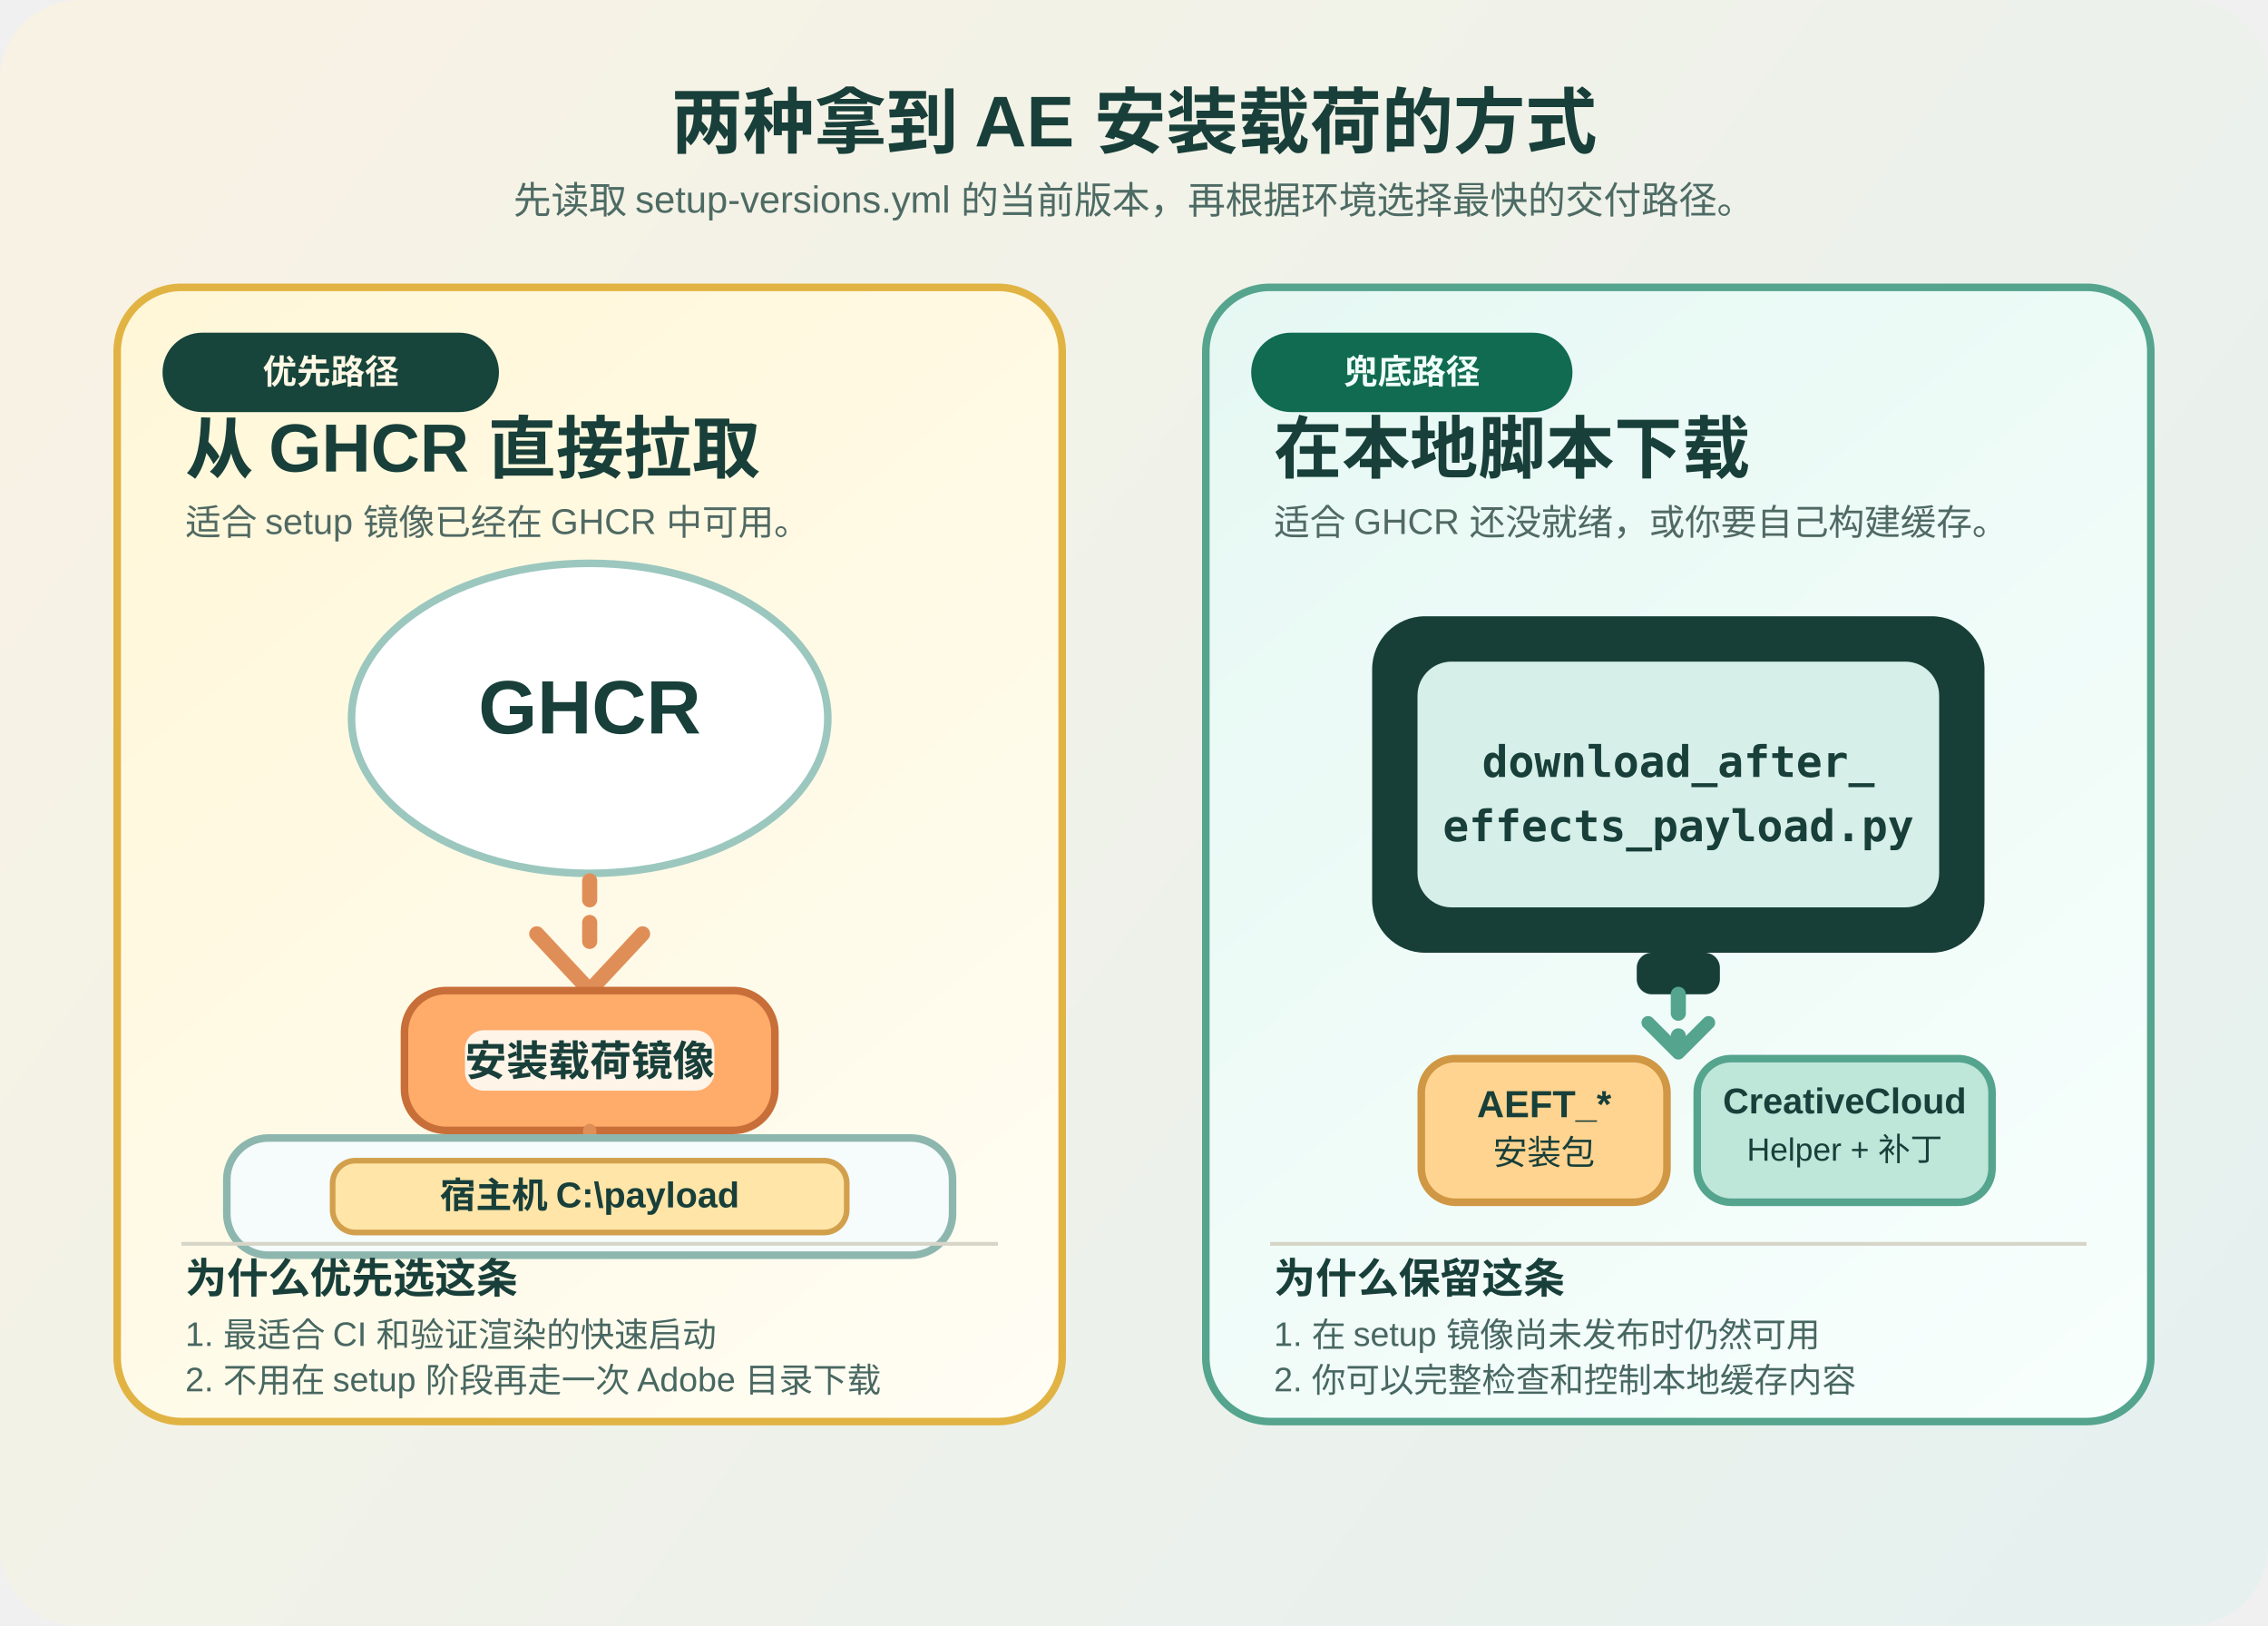
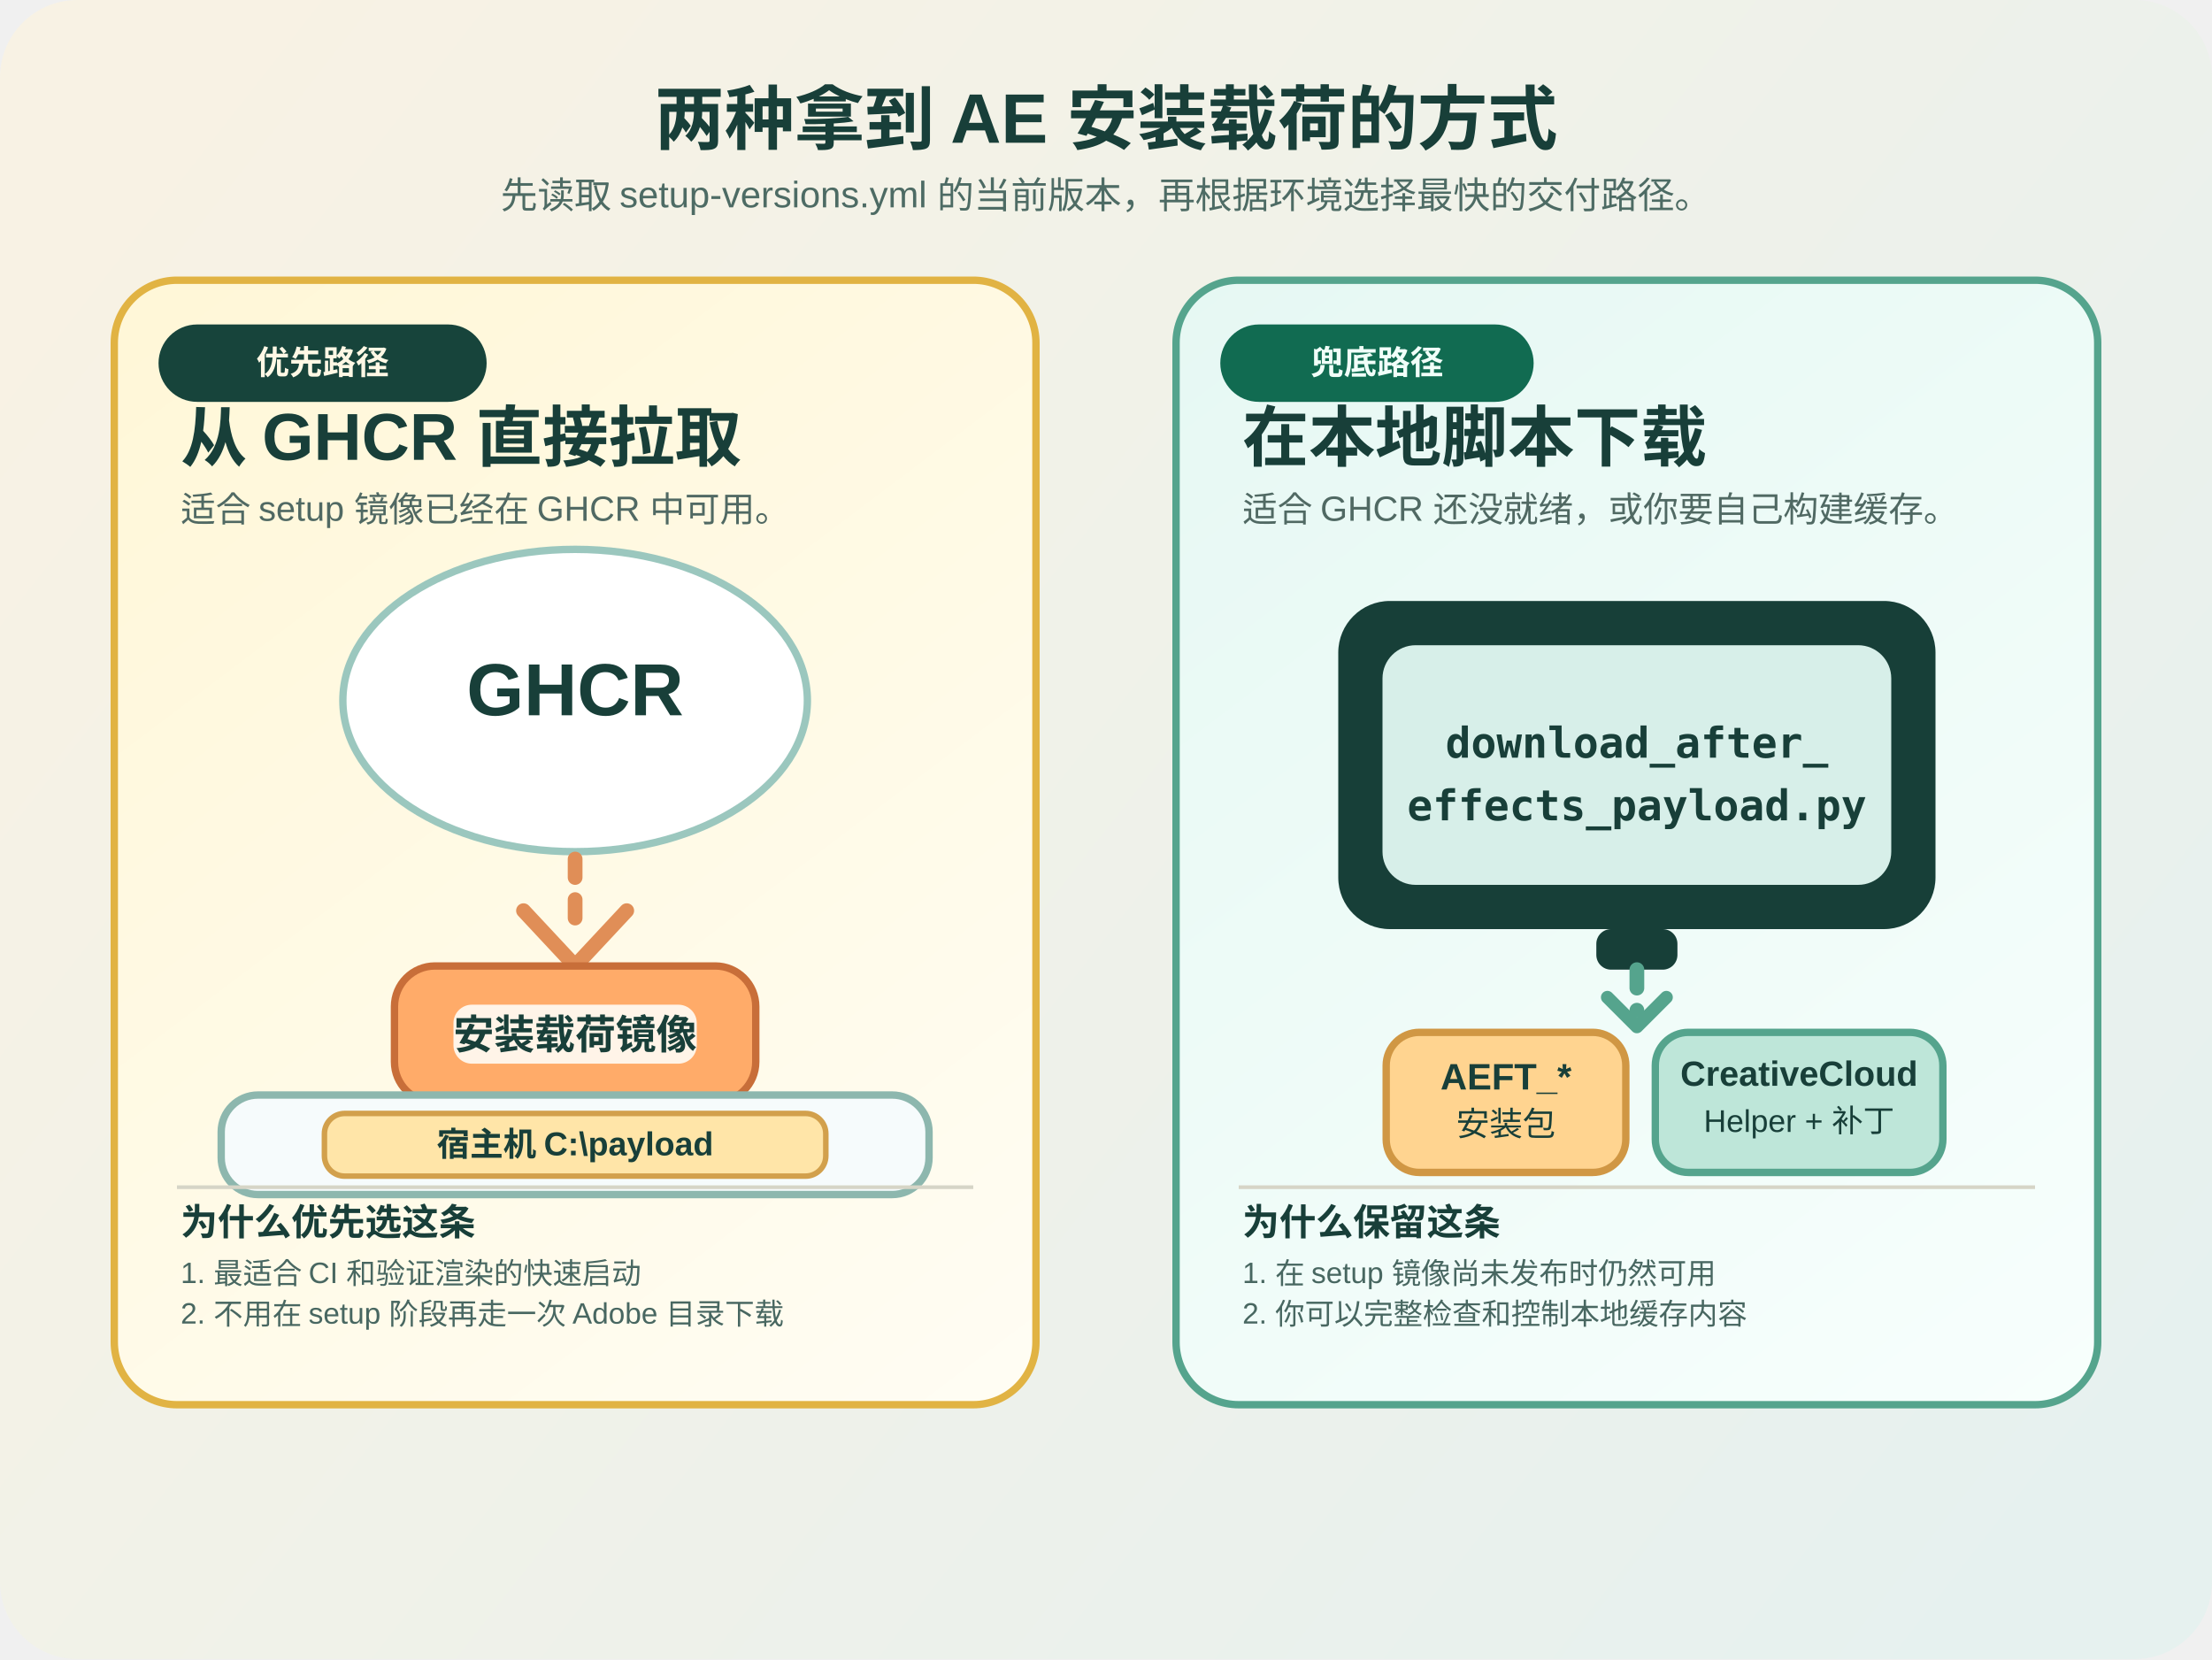
- <svg xmlns="http://www.w3.org/2000/svg" width="1200" height="860" viewBox="0 0 1200 860" fill="none">
+ <svg xmlns="http://www.w3.org/2000/svg" width="1200" height="900" viewBox="0 0 1200 900" fill="none">
  <defs>
-     <linearGradient id="bg" x1="90" y1="50" x2="1110" y2="810" gradientUnits="userSpaceOnUse">
+     <linearGradient id="bg" x1="90" y1="50" x2="1110" y2="850" gradientUnits="userSpaceOnUse">
      <stop stop-color="#F8F2E4" />
      <stop offset="1" stop-color="#E6F1EF" />
    </linearGradient>
-     <linearGradient id="leftCard" x1="70" y1="150" x2="560" y2="760" gradientUnits="userSpaceOnUse">
+     <linearGradient id="leftCard" x1="70" y1="150" x2="560" y2="800" gradientUnits="userSpaceOnUse">
      <stop stop-color="#FFF7D7" />
      <stop offset="1" stop-color="#FFFDF5" />
    </linearGradient>
-     <linearGradient id="rightCard" x1="640" y1="150" x2="1130" y2="760" gradientUnits="userSpaceOnUse">
+     <linearGradient id="rightCard" x1="640" y1="150" x2="1130" y2="800" gradientUnits="userSpaceOnUse">
      <stop stop-color="#E6F8F3" />
      <stop offset="1" stop-color="#F8FFFD" />
    </linearGradient>
  </defs>
-   <rect width="1200" height="860" rx="42" fill="url(#bg)" />
+   <rect width="1200" height="900" rx="42" fill="url(#bg)" />
  <text x="600" y="78" text-anchor="middle" fill="#183F39" font-family="Microsoft YaHei, Segoe UI, Arial, sans-serif" font-size="38" font-weight="700">两种拿到 AE 安装载荷的方式</text>
  <text x="600" y="113" text-anchor="middle" fill="#4D6B64" font-family="Microsoft YaHei, Segoe UI, Arial, sans-serif" font-size="20">先读取 setup-versions.yml 的当前版本，再根据环境选择最快的交付路径。</text>
  <g>
-     <rect x="62" y="152" width="500" height="600" rx="34" fill="url(#leftCard)" stroke="#E1B343" stroke-width="4" />
+     <rect x="62" y="152" width="500" height="610" rx="34" fill="url(#leftCard)" stroke="#E1B343" stroke-width="4" />
    <rect x="86" y="176" width="178" height="42" rx="21" fill="#17443B" />
    <text x="175" y="203" text-anchor="middle" fill="#FFF8E5" font-family="Microsoft YaHei, Segoe UI, Arial, sans-serif" font-size="18" font-weight="700">优先路径</text>
    <text x="98" y="250" fill="#183F39" font-family="Microsoft YaHei, Segoe UI, Arial, sans-serif" font-size="36" font-weight="700">从 GHCR 直接拉取</text>
    <text x="98" y="283" fill="#506963" font-family="Microsoft YaHei, Segoe UI, Arial, sans-serif" font-size="19">适合 setup 镜像已经在 GHCR 中可用。</text>
    <ellipse cx="312" cy="380" rx="126" ry="82" fill="#FFFFFF" stroke="#9BC7BE" stroke-width="4" />
    <circle cx="252" cy="376" r="38" fill="#FFFFFF" />
    <circle cx="308" cy="354" r="52" fill="#FFFFFF" />
    <circle cx="364" cy="378" r="36" fill="#FFFFFF" />
    <text x="312" y="388" text-anchor="middle" fill="#183F39" font-family="Segoe UI, Arial, sans-serif" font-size="40" font-weight="700">GHCR</text>
    <path d="M312 466 V506" stroke="#E08E57" stroke-width="8" stroke-linecap="round" stroke-dasharray="10 12" />
    <path d="M284 494 L312 524 L340 494" stroke="#E08E57" stroke-width="8" stroke-linecap="round" stroke-linejoin="round" fill="none" />
    <rect x="214" y="524" width="196" height="74" rx="22" fill="#FFAB69" stroke="#C86E39" stroke-width="4" />
    <rect x="246" y="545" width="132" height="32" rx="10" fill="#FFF4E8" />
    <text x="312" y="569" text-anchor="middle" fill="#183F39" font-family="Microsoft YaHei, Segoe UI, Arial, sans-serif" font-size="22" font-weight="700">安装载荷镜像</text>
    <path d="M312 598 V614" stroke="#E08E57" stroke-width="7" stroke-linecap="round" stroke-dasharray="8 10" />
    <path d="M294 607 L312 625 L330 607" stroke="#E08E57" stroke-width="7" stroke-linecap="round" stroke-linejoin="round" fill="none" />
-     <rect x="120" y="602" width="384" height="62" rx="22" fill="#F6FBFC" stroke="#8DB7AE" stroke-width="4" />
-     <rect x="176" y="614" width="272" height="38" rx="12" fill="#FFE5A8" stroke="#D2A04C" stroke-width="3" />
-     <text x="312" y="639" text-anchor="middle" fill="#183F39" font-family="Microsoft YaHei, Segoe UI, Arial, sans-serif" font-size="19" font-weight="700">宿主机 C:\payload</text>
-     <path d="M96 658 H528" stroke="#D6D5C7" stroke-width="2" />
-     <text x="98" y="684" fill="#183F39" font-family="Microsoft YaHei, Segoe UI, Arial, sans-serif" font-size="22" font-weight="700">为什么优先选这条</text>
-     <text x="98" y="712" fill="#486761" font-family="Microsoft YaHei, Segoe UI, Arial, sans-serif" font-size="18">1. 最适合 CI 和验证渲染的快速启动</text>
-     <text x="98" y="736" fill="#486761" font-family="Microsoft YaHei, Segoe UI, Arial, sans-serif" font-size="18">2. 不用在 setup 阶段再走一次 Adobe 目录下载</text>
+     <rect x="120" y="594" width="384" height="54" rx="20" fill="#F6FBFC" stroke="#8DB7AE" stroke-width="4" />
+     <rect x="176" y="604" width="272" height="34" rx="11" fill="#FFE5A8" stroke="#D2A04C" stroke-width="3" />
+     <text x="312" y="627" text-anchor="middle" fill="#183F39" font-family="Microsoft YaHei, Segoe UI, Arial, sans-serif" font-size="18" font-weight="700">宿主机 C:\payload</text>
+     <path d="M96 644 H528" stroke="#D6D5C7" stroke-width="2" />
+     <text x="98" y="670" fill="#183F39" font-family="Microsoft YaHei, Segoe UI, Arial, sans-serif" font-size="20" font-weight="700">为什么优先选这条</text>
+     <text x="98" y="696" fill="#486761" font-family="Microsoft YaHei, Segoe UI, Arial, sans-serif" font-size="16">1. 最适合 CI 和验证渲染的快速启动</text>
+     <text x="98" y="718" fill="#486761" font-family="Microsoft YaHei, Segoe UI, Arial, sans-serif" font-size="16">2. 不用在 setup 阶段再走一次 Adobe 目录下载</text>
  </g>
  <g>
-     <rect x="638" y="152" width="500" height="600" rx="34" fill="url(#rightCard)" stroke="#55A48D" stroke-width="4" />
+     <rect x="638" y="152" width="500" height="610" rx="34" fill="url(#rightCard)" stroke="#55A48D" stroke-width="4" />
    <rect x="662" y="176" width="170" height="42" rx="21" fill="#116B51" />
    <text x="747" y="203" text-anchor="middle" fill="#F1FFF9" font-family="Microsoft YaHei, Segoe UI, Arial, sans-serif" font-size="18" font-weight="700">兜底路径</text>
    <text x="674" y="250" fill="#183F39" font-family="Microsoft YaHei, Segoe UI, Arial, sans-serif" font-size="36" font-weight="700">在本地脚本下载</text>
    <text x="674" y="283" fill="#506963" font-family="Microsoft YaHei, Segoe UI, Arial, sans-serif" font-size="19">适合 GHCR 还没就绪，或你要自己构建缓存。</text>
    <rect x="726" y="326" width="324" height="178" rx="28" fill="#173F38" />
    <rect x="750" y="350" width="276" height="130" rx="18" fill="#D7EFE9" />
    <rect x="866" y="504" width="44" height="22" rx="8" fill="#173F38" />
    <text x="888" y="411" text-anchor="middle" fill="#183F39" font-family="Consolas, monospace" font-size="23" font-weight="700">download_after_</text>
    <text x="888" y="445" text-anchor="middle" fill="#183F39" font-family="Consolas, monospace" font-size="23" font-weight="700">effects_payload.py</text>
    <path d="M888 526 V548" stroke="#55A48D" stroke-width="8" stroke-linecap="round" stroke-dasharray="10 12" />
    <path d="M872 541 L888 557 L904 541" stroke="#55A48D" stroke-width="7" stroke-linecap="round" stroke-linejoin="round" fill="none" />
    <rect x="752" y="560" width="130" height="76" rx="18" fill="#FFD490" stroke="#D09744" stroke-width="4" />
    <rect x="898" y="560" width="156" height="76" rx="18" fill="#BEE6D9" stroke="#55A48D" stroke-width="4" />
    <text x="817" y="591" text-anchor="middle" fill="#183F39" font-family="Segoe UI, Arial, sans-serif" font-size="20" font-weight="700">AEFT_*</text>
    <text x="817" y="616" text-anchor="middle" fill="#183F39" font-family="Microsoft YaHei, Segoe UI, Arial, sans-serif" font-size="18">安装包</text>
    <text x="976" y="589" text-anchor="middle" fill="#183F39" font-family="Segoe UI, Arial, sans-serif" font-size="19" font-weight="700">CreativeCloud</text>
    <text x="976" y="614" text-anchor="middle" fill="#183F39" font-family="Microsoft YaHei, Segoe UI, Arial, sans-serif" font-size="17">Helper + 补丁</text>
-     <path d="M672 658 H1104" stroke="#D6D5C7" stroke-width="2" />
-     <text x="674" y="684" fill="#183F39" font-family="Microsoft YaHei, Segoe UI, Arial, sans-serif" font-size="22" font-weight="700">为什么保留这条</text>
-     <text x="674" y="712" fill="#486761" font-family="Microsoft YaHei, Segoe UI, Arial, sans-serif" font-size="18">1. 在 setup 镜像尚未发布时仍然可用</text>
-     <text x="674" y="736" fill="#486761" font-family="Microsoft YaHei, Segoe UI, Arial, sans-serif" font-size="18">2. 你可以完整检查和控制本地缓存内容</text>
+     <path d="M672 644 H1104" stroke="#D6D5C7" stroke-width="2" />
+     <text x="674" y="670" fill="#183F39" font-family="Microsoft YaHei, Segoe UI, Arial, sans-serif" font-size="20" font-weight="700">为什么保留这条</text>
+     <text x="674" y="696" fill="#486761" font-family="Microsoft YaHei, Segoe UI, Arial, sans-serif" font-size="16">1. 在 setup 镜像尚未发布时仍然可用</text>
+     <text x="674" y="718" fill="#486761" font-family="Microsoft YaHei, Segoe UI, Arial, sans-serif" font-size="16">2. 你可以完整检查和控制本地缓存内容</text>
  </g>
</svg>
